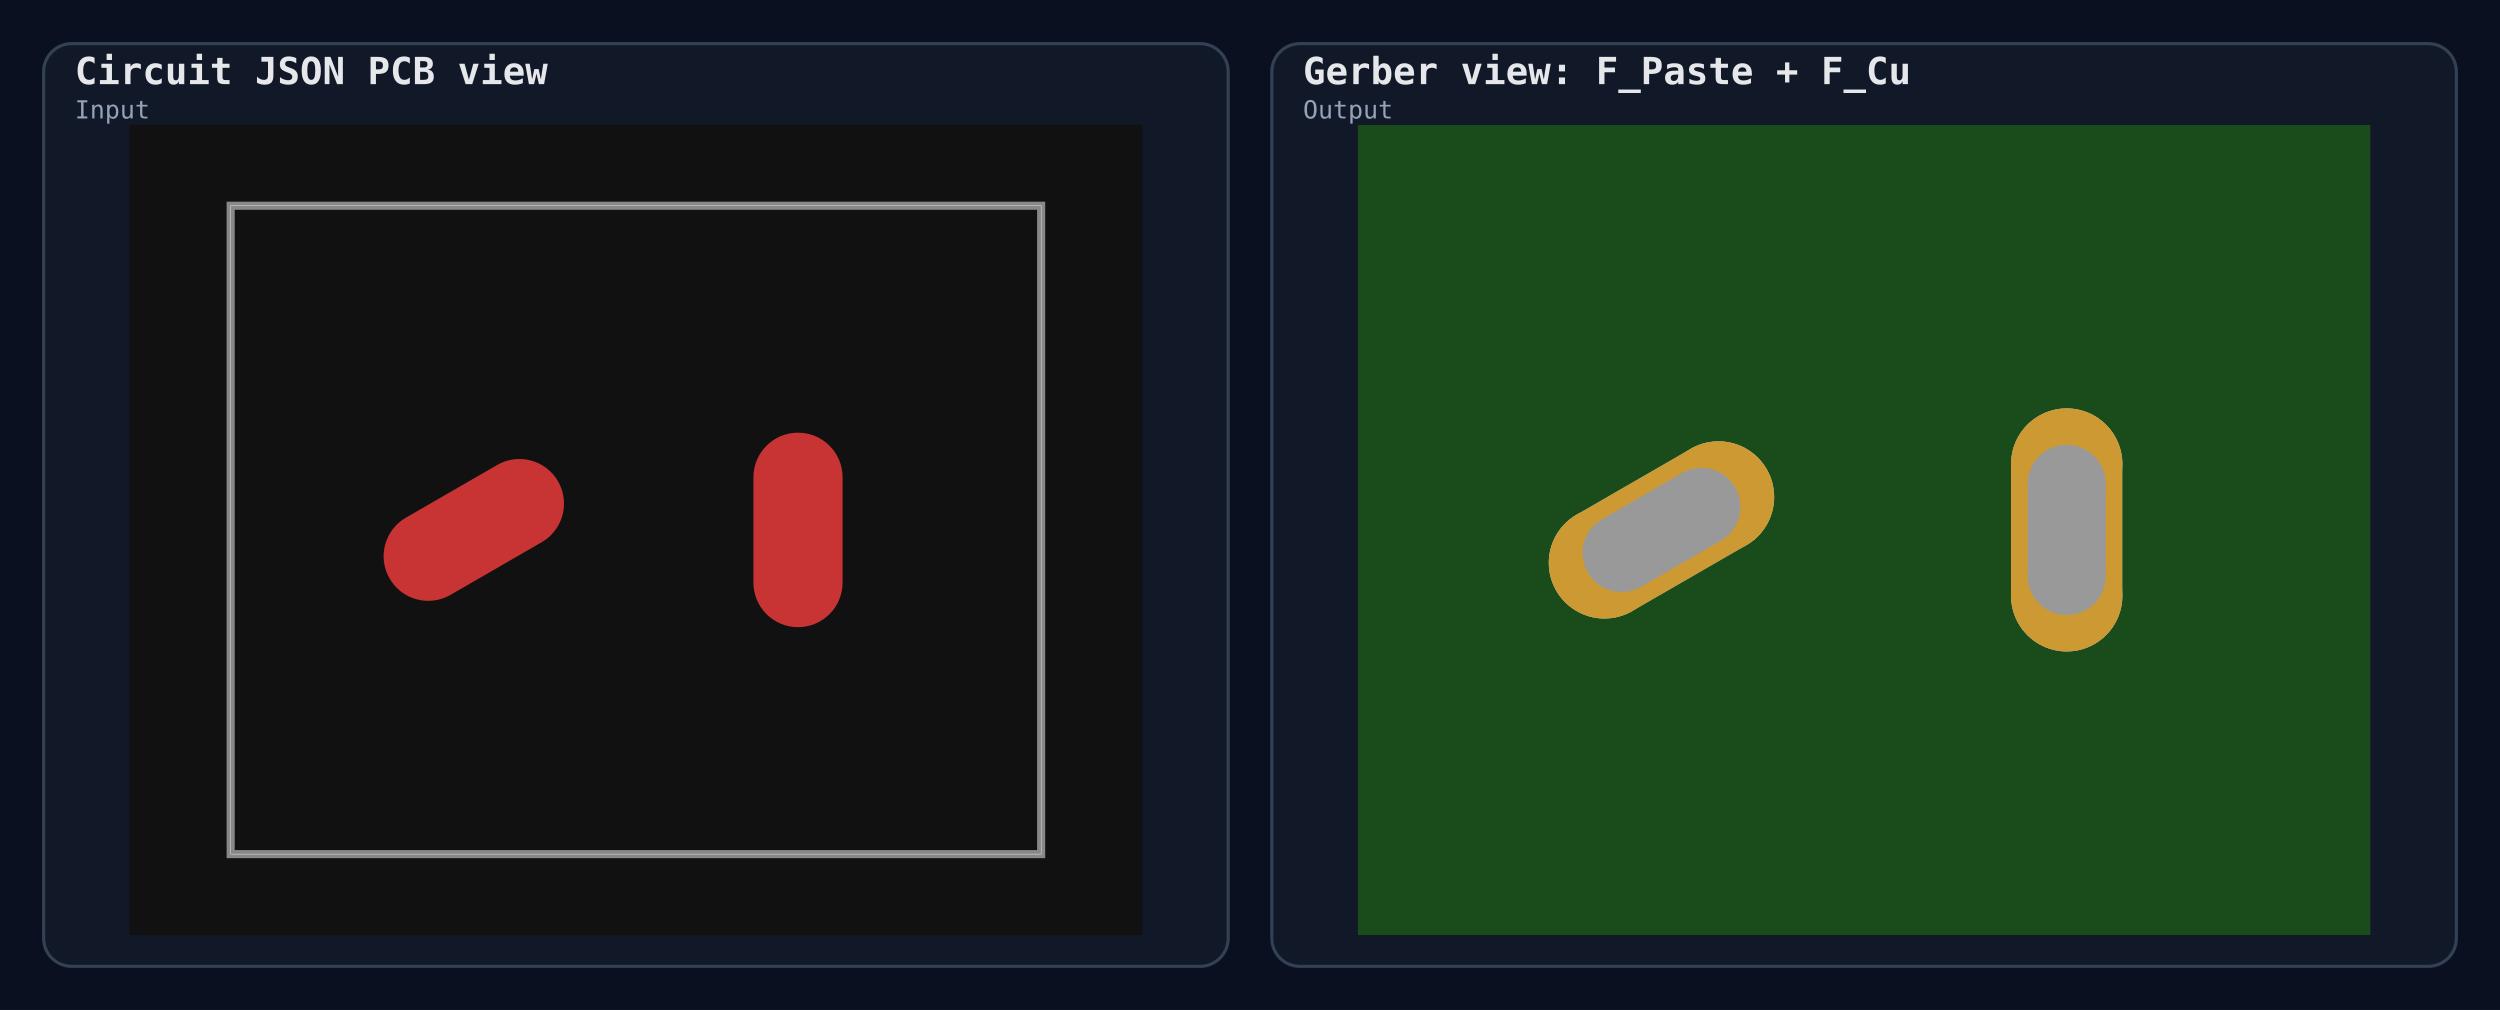
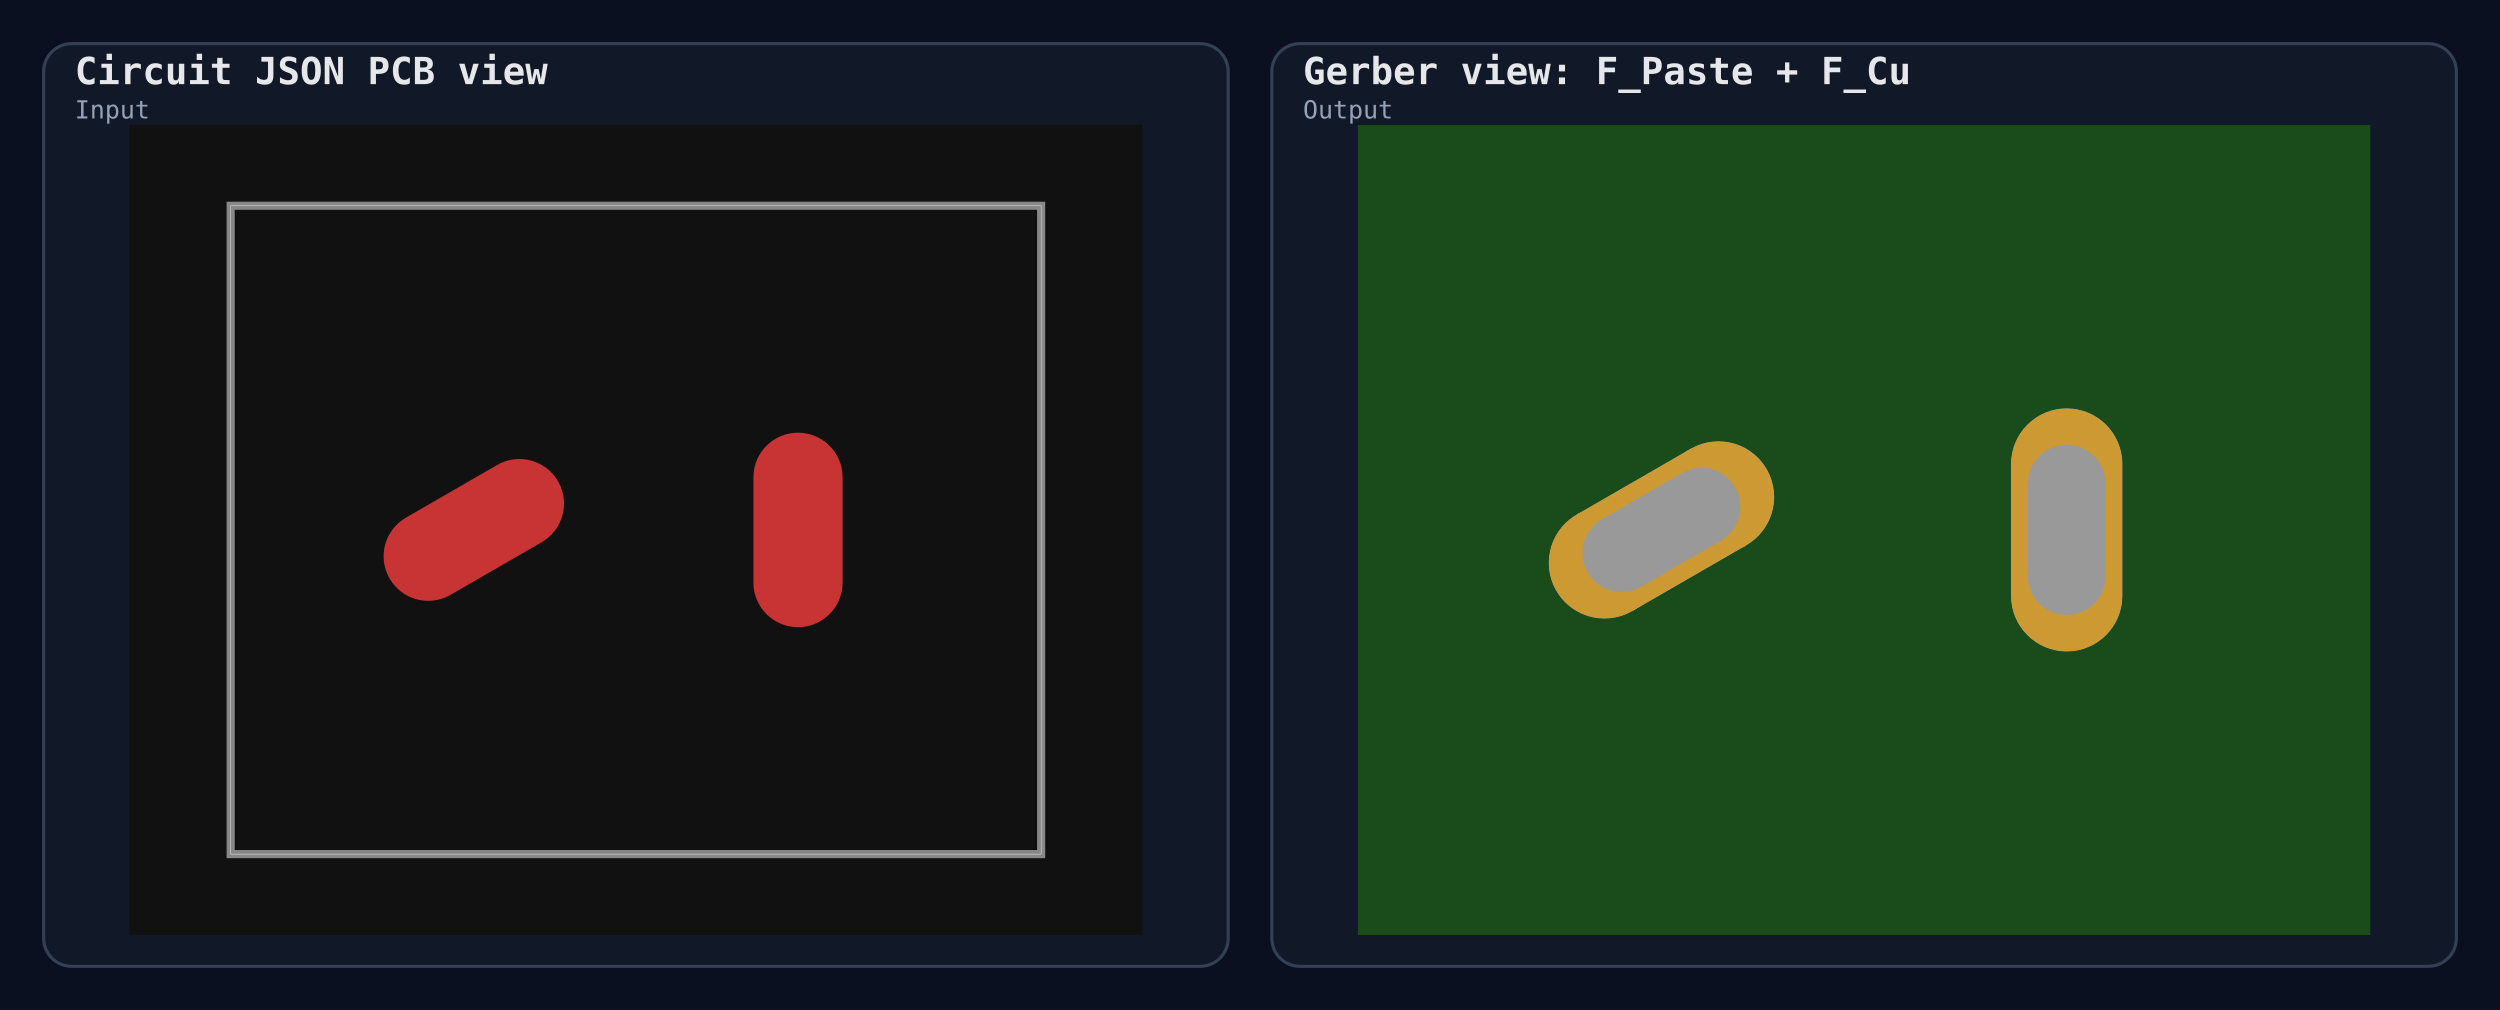
<svg xmlns="http://www.w3.org/2000/svg" xmlns:xlink="http://www.w3.org/1999/xlink" version="1.1" viewBox="0 0 1604 648" width="1604" height="648">
  <defs>
    <style>.snapshot-label { font: 600 24px ui-monospace, SFMono-Regular, Menlo, monospace; fill: #e5e7eb; }.snapshot-subtitle { font: 500 16px ui-monospace, SFMono-Regular, Menlo, monospace; fill: #94a3b8; }</style>
  </defs>
  <rect x="0" y="0" width="1604" height="648" fill="#0b1020" />
  <rect x="28" y="28" width="760" height="592" rx="18" fill="#111827" stroke="#334155" stroke-width="2" />
  <rect x="816" y="28" width="760" height="592" rx="18" fill="#111827" stroke="#334155" stroke-width="2" />
  <text x="48" y="54" class="snapshot-label">Circuit JSON PCB view</text>
  <text x="836" y="54" class="snapshot-label">Gerber view: F_Paste + F_Cu</text>
  <text x="48" y="76" class="snapshot-subtitle">Input</text>
  <text x="836" y="76" class="snapshot-subtitle">Output</text>
  <svg x="48" y="80" width="720" height="520" preserveAspectRatio="xMidYMid meet" viewBox="0 0 800 640">
    <style />
    <rect class="boundary" x="0" y="0" fill="#111111" width="800" height="640" data-type="pcb_background" data-pcb-layer="global" />
    <rect class="pcb-boundary" fill="none" stroke="#fff" stroke-width="0.3" x="80" y="64" width="640" height="512" data-type="pcb_boundary" data-pcb-layer="global" />
    <path class="pcb-board" d="M 80 576 L 720 576 L 720 64 L 80 64 Z" fill="none" stroke="rgba(255, 255, 255, 0.5)" stroke-width="6.4" data-type="pcb_board" data-pcb-layer="board" />
    <rect class="pcb-pad" fill="rgb(200, 52, 52)" x="-76.8" y="-35.2" width="153.6" height="70.4" rx="35.2" ry="35.2" data-type="pcb_smtpad" data-pcb-layer="top" transform="translate(272 320) rotate(-30)" />
    <rect class="pcb-pad" fill="rgb(200, 52, 52)" x="-76.8" y="-35.2" width="153.6" height="70.4" rx="35.2" ry="35.2" data-type="pcb_smtpad" data-pcb-layer="top" transform="translate(528 320) rotate(-90)" />
  </svg>
-   <svg x="836" y="80" width="720" height="520" preserveAspectRatio="xMidYMid meet" viewBox="-5000 -4000 10000 8000" version="1.1" stroke-linecap="round" stroke-linejoin="round" stroke-width="0" fill-rule="evenodd" clip-rule="evenodd" id="Cy-kuTZ8NILb_top">
+   <svg x="836" y="80" width="720" height="520" preserveAspectRatio="xMidYMid meet" viewBox="-5000 -4000 10000 8000" version="1.1" stroke-linecap="round" stroke-linejoin="round" stroke-width="0" fill-rule="evenodd" clip-rule="evenodd" id="dGt8-DLnzPaE_top">
    <defs>
-       <style>.Cy-kuTZ8NILb_fr4 {color: #666666;}
- .Cy-kuTZ8NILb_cu {color: #cccccc;}
- .Cy-kuTZ8NILb_cf {color: #cc9933;}
- .Cy-kuTZ8NILb_sm {color: #004200; opacity: 0.749;}
- .Cy-kuTZ8NILb_ss {color: #ffffff;}
- .Cy-kuTZ8NILb_sp {color: #999999;}
- .Cy-kuTZ8NILb_out {color: #000000;}</style>
-       <g id="BVQz4S1yOkkq_pad-11">
+       <style>.dGt8-DLnzPaE_fr4 {color: #666666;}
+ .dGt8-DLnzPaE_cu {color: #cccccc;}
+ .dGt8-DLnzPaE_cf {color: #cc9933;}
+ .dGt8-DLnzPaE_sm {color: #004200; opacity: 0.749;}
+ .dGt8-DLnzPaE_ss {color: #ffffff;}
+ .dGt8-DLnzPaE_sp {color: #999999;}
+ .dGt8-DLnzPaE_out {color: #000000;}</style>
+       <g id="BxBGGQYYUTeY_pad-11">
        <rect x="-455" y="-385" width="910" height="770" />
        <circle cx="-455" cy="0" r="385" />
        <circle cx="455" cy="0" r="385" />
      </g>
-       <g id="BVQz4S1yOkkq_pad-12">
-         <rect x="-385" y="-455" width="770" height="910" />
-         <circle cx="0" cy="-455" r="385" />
-         <circle cx="0" cy="455" r="385" />
+       <g id="X617YJ3rCtTa_pad-10">
+         <polygon points="-287.917,-801.314 837.917,-151.314 287.917,801.314 -837.917,151.314" />
+         <circle cx="-562.917" cy="-325" r="550" />
+         <circle cx="562.917" cy="325" r="550" />
      </g>
-       <circle cx="0" cy="0" r="550" id="Lp1JcwTFWNZQ_pad-10" />
-       <circle cx="0" cy="0" r="550" id="y7qkxBJpB1IC_pad-10" />
-       <g id="Cy-kuTZ8NILb_top_solderpaste">
-         <use xlink:href="#BVQz4S1yOkkq_pad-11" x="-2000" y="0" transform="rotate(30 -2000 0)" />
-         <use xlink:href="#BVQz4S1yOkkq_pad-12" x="2000" y="0" />
+       <rect x="-550" y="-1200" width="1100" height="2400" rx="550" ry="550" id="X617YJ3rCtTa_pad-12" />
+       <g id="J_FhKPQEDh8V_pad-10">
+         <polygon points="-287.917,-801.314 837.917,-151.314 287.917,801.314 -837.917,151.314" />
+         <circle cx="-562.917" cy="-325" r="550" />
+         <circle cx="562.917" cy="325" r="550" />
      </g>
-       <g id="Cy-kuTZ8NILb_top_copper">
-         <use xlink:href="#Lp1JcwTFWNZQ_pad-10" x="-2562.917" y="-325" />
-         <use xlink:href="#Lp1JcwTFWNZQ_pad-10" x="-1437.083" y="325" />
-         <path d="M -2562.917 -325 -1437.083 325" fill="none" stroke-width="1100" />
-         <use xlink:href="#Lp1JcwTFWNZQ_pad-10" x="2000" y="-650" />
-         <use xlink:href="#Lp1JcwTFWNZQ_pad-10" x="2000" y="650" />
-         <path d="M 2000 -650 2000 650" fill="none" stroke-width="1100" />
+       <rect x="-550" y="-1200" width="1100" height="2400" rx="550" ry="550" id="J_FhKPQEDh8V_pad-12" />
+       <g id="dGt8-DLnzPaE_top_solderpaste">
+         <use xlink:href="#BxBGGQYYUTeY_pad-11" x="-2000" y="0" transform="rotate(30 -2000 0)" />
+         <use xlink:href="#BxBGGQYYUTeY_pad-11" x="2000" y="0" transform="rotate(90 2000 0)" />
      </g>
-       <g id="Cy-kuTZ8NILb_top_soldermask">
-         <use xlink:href="#y7qkxBJpB1IC_pad-10" x="-2562.917" y="-325" />
-         <use xlink:href="#y7qkxBJpB1IC_pad-10" x="-1437.083" y="325" />
-         <path d="M -2562.917 -325 -1437.083 325" fill="none" stroke-width="1100" />
-         <use xlink:href="#y7qkxBJpB1IC_pad-10" x="2000" y="-650" />
-         <use xlink:href="#y7qkxBJpB1IC_pad-10" x="2000" y="650" />
-         <path d="M 2000 -650 2000 650" fill="none" stroke-width="1100" />
+       <g id="dGt8-DLnzPaE_top_copper">
+         <use xlink:href="#X617YJ3rCtTa_pad-10" x="-2000" y="0" />
+         <use xlink:href="#X617YJ3rCtTa_pad-12" x="2000" y="0" />
      </g>
-       <clipPath id="Cy-kuTZ8NILb_top_outline">
+       <g id="dGt8-DLnzPaE_top_soldermask">
+         <use xlink:href="#J_FhKPQEDh8V_pad-10" x="-2000" y="0" />
+         <use xlink:href="#J_FhKPQEDh8V_pad-12" x="2000" y="0" />
+       </g>
+       <clipPath id="dGt8-DLnzPaE_top_outline">
        <path d="M -5000 -4000 5000 -4000 5000 4000 -5000 4000 -5000 -4000" fill="none" stroke-width="50" />
      </clipPath>
-       <mask id="Cy-kuTZ8NILb_top_mech-mask">
+       <mask id="dGt8-DLnzPaE_top_mech-mask">
        <g fill="#000" stroke="#000">
          <rect x="-5000" y="-4000" width="10000" height="8000" fill="#fff" />
        </g>
      </mask>
-       <mask id="Cy-kuTZ8NILb_top_cf-mask">
+       <mask id="dGt8-DLnzPaE_top_cf-mask">
        <g fill="#fff" stroke="#fff">
-           <use xlink:href="#Cy-kuTZ8NILb_top_soldermask" />
+           <use xlink:href="#dGt8-DLnzPaE_top_soldermask" />
        </g>
      </mask>
-       <mask id="Cy-kuTZ8NILb_top_sm-mask">
+       <mask id="dGt8-DLnzPaE_top_sm-mask">
        <g fill="#000" stroke="#000">
          <rect x="-5000" y="-4000" width="10000" height="8000" fill="#fff" />
-           <use xlink:href="#Cy-kuTZ8NILb_top_soldermask" />
+           <use xlink:href="#dGt8-DLnzPaE_top_soldermask" />
        </g>
      </mask>
    </defs>
    <g transform="translate(0,0) scale(1,-1)">
-       <g mask="url(#Cy-kuTZ8NILb_top_mech-mask)" clip-path="url(#Cy-kuTZ8NILb_top_outline)">
-         <rect x="-5000" y="-4000" width="10000" height="8000" fill="currentColor" class="Cy-kuTZ8NILb_fr4" />
-         <use xlink:href="#Cy-kuTZ8NILb_top_copper" fill="currentColor" stroke="currentColor" class="Cy-kuTZ8NILb_cu" />
-         <use xlink:href="#Cy-kuTZ8NILb_top_copper" fill="currentColor" stroke="currentColor" class="Cy-kuTZ8NILb_cf" mask="url(#Cy-kuTZ8NILb_top_cf-mask)" />
-         <g mask="url(#Cy-kuTZ8NILb_top_sm-mask)">
-           <rect x="-5000" y="-4000" width="10000" height="8000" fill="currentColor" class="Cy-kuTZ8NILb_sm" />
+       <g mask="url(#dGt8-DLnzPaE_top_mech-mask)" clip-path="url(#dGt8-DLnzPaE_top_outline)">
+         <rect x="-5000" y="-4000" width="10000" height="8000" fill="currentColor" class="dGt8-DLnzPaE_fr4" />
+         <use xlink:href="#dGt8-DLnzPaE_top_copper" fill="currentColor" stroke="currentColor" class="dGt8-DLnzPaE_cu" />
+         <use xlink:href="#dGt8-DLnzPaE_top_copper" fill="currentColor" stroke="currentColor" class="dGt8-DLnzPaE_cf" mask="url(#dGt8-DLnzPaE_top_cf-mask)" />
+         <g mask="url(#dGt8-DLnzPaE_top_sm-mask)">
+           <rect x="-5000" y="-4000" width="10000" height="8000" fill="currentColor" class="dGt8-DLnzPaE_sm" />
        </g>
-         <use xlink:href="#Cy-kuTZ8NILb_top_solderpaste" fill="currentColor" stroke="currentColor" class="Cy-kuTZ8NILb_sp" />
+         <use xlink:href="#dGt8-DLnzPaE_top_solderpaste" fill="currentColor" stroke="currentColor" class="dGt8-DLnzPaE_sp" />
      </g>
    </g>
  </svg>
</svg>
